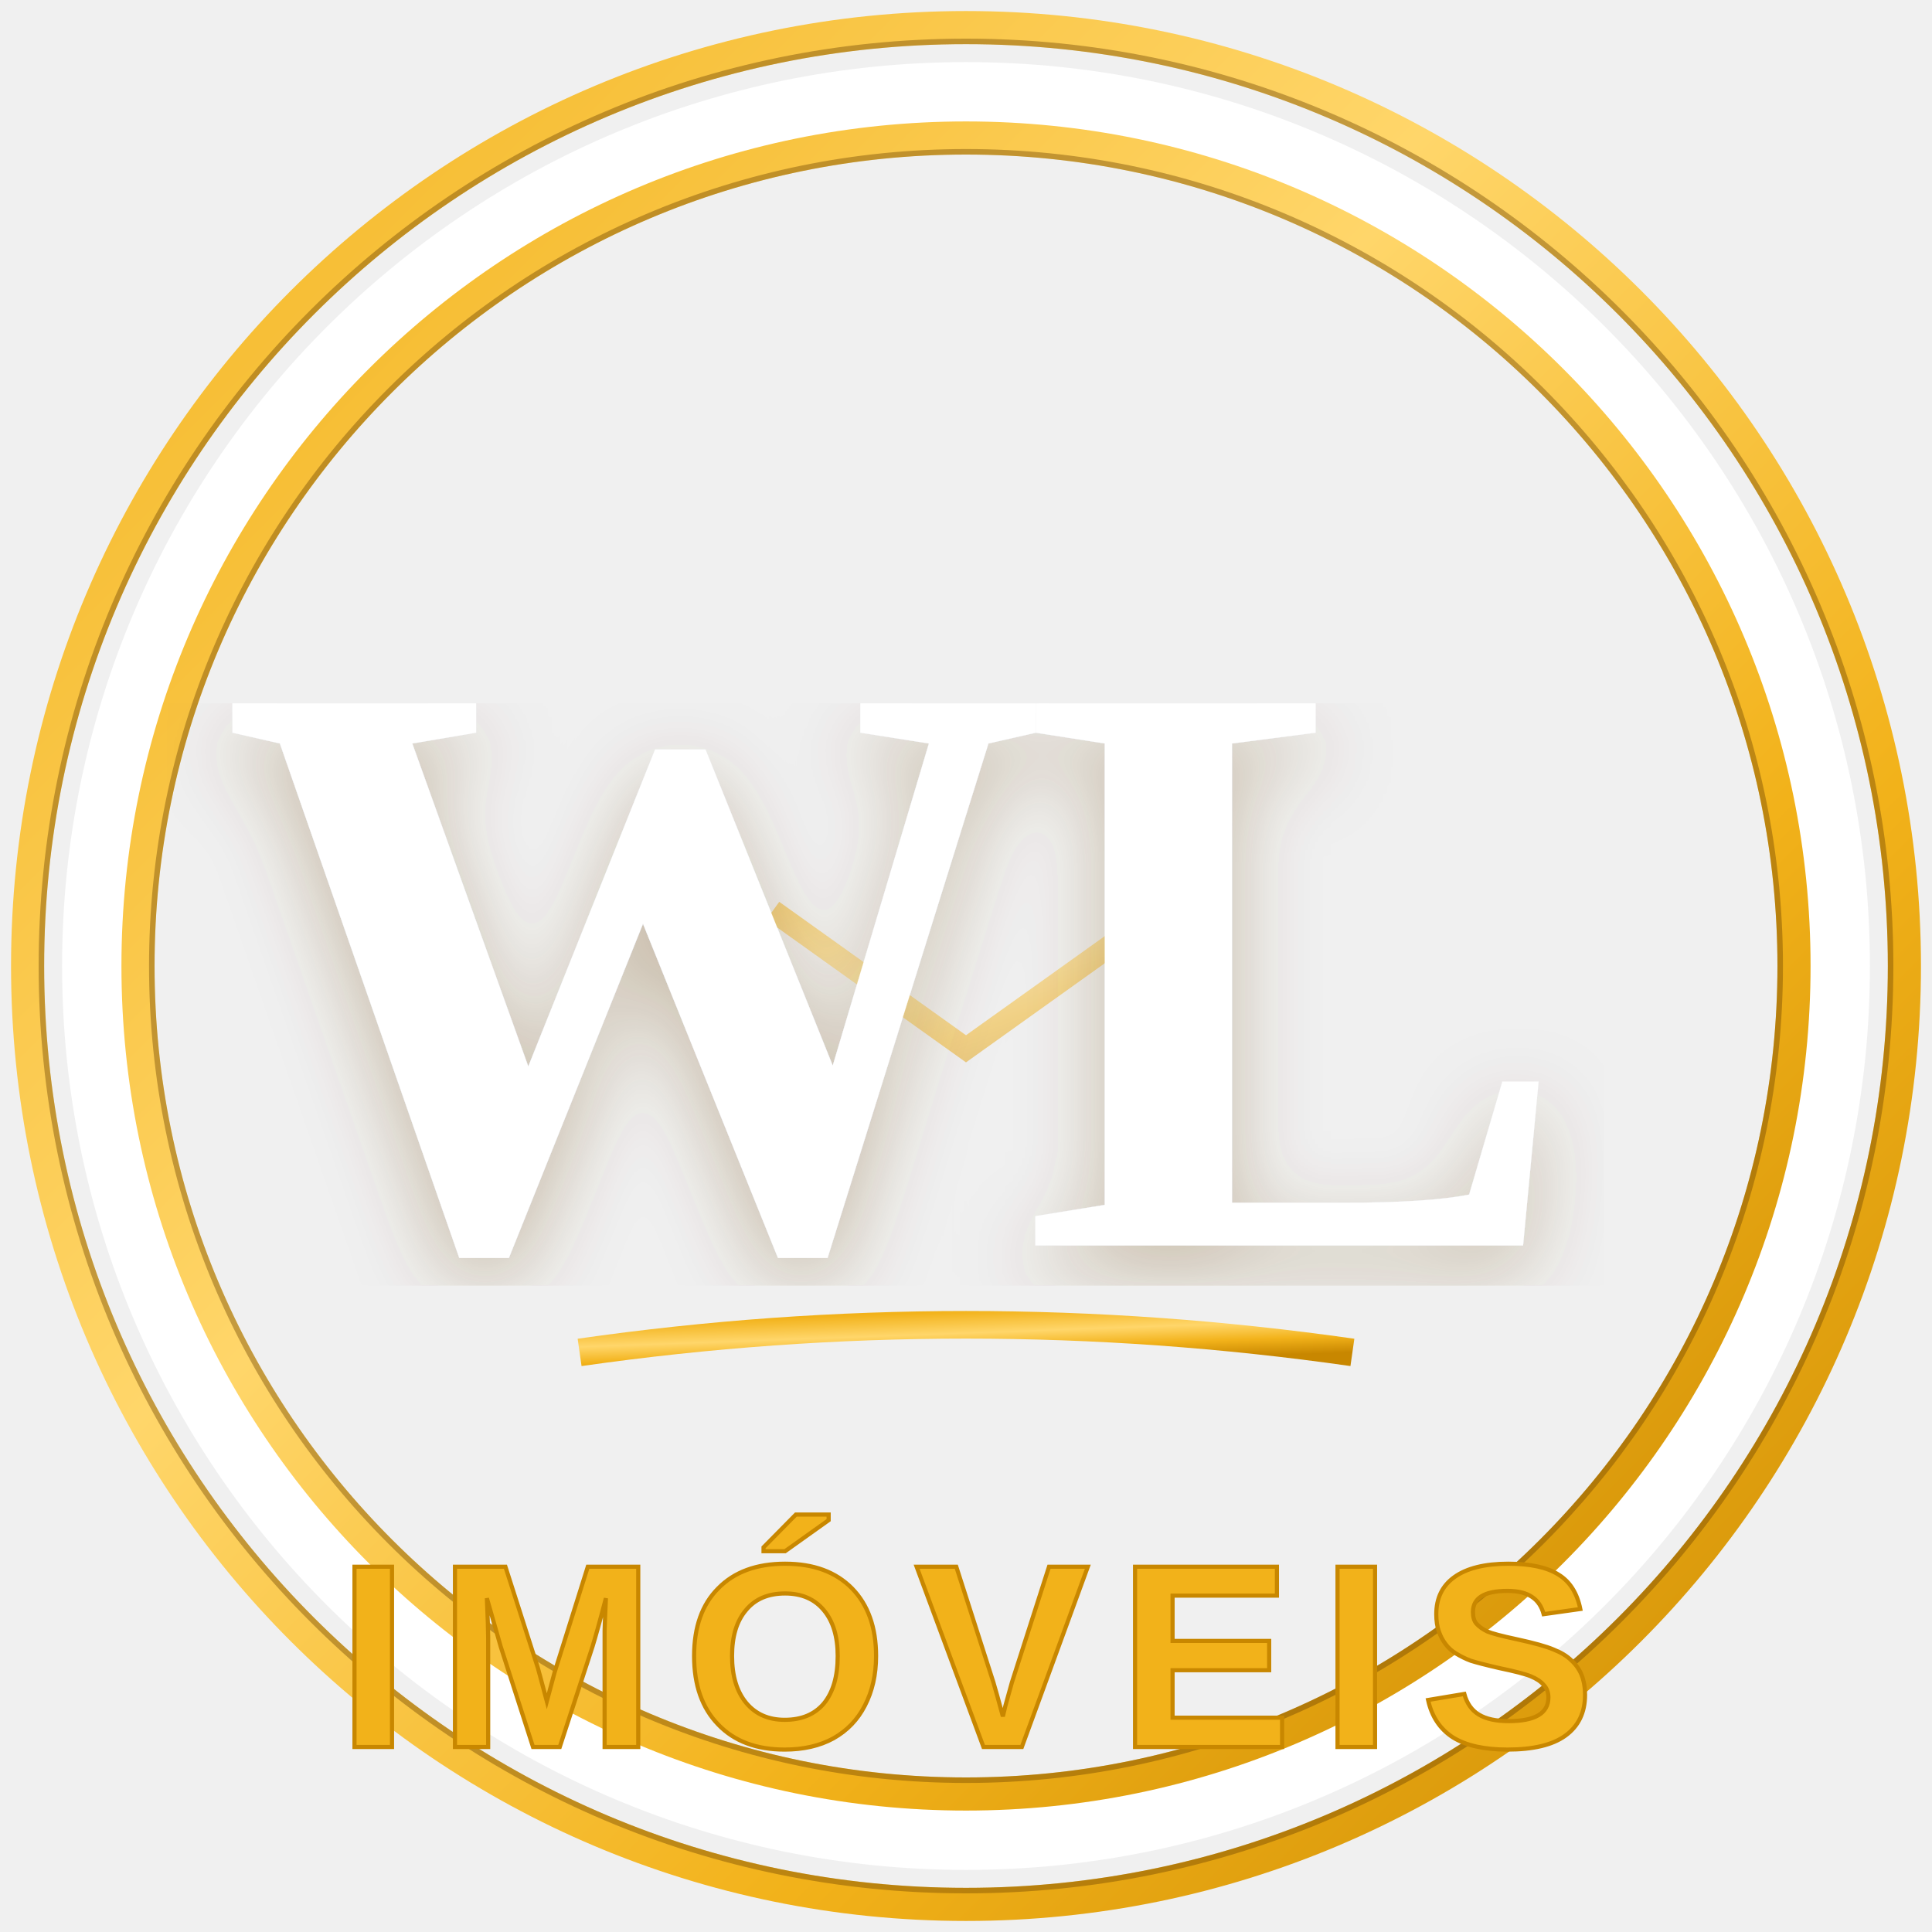
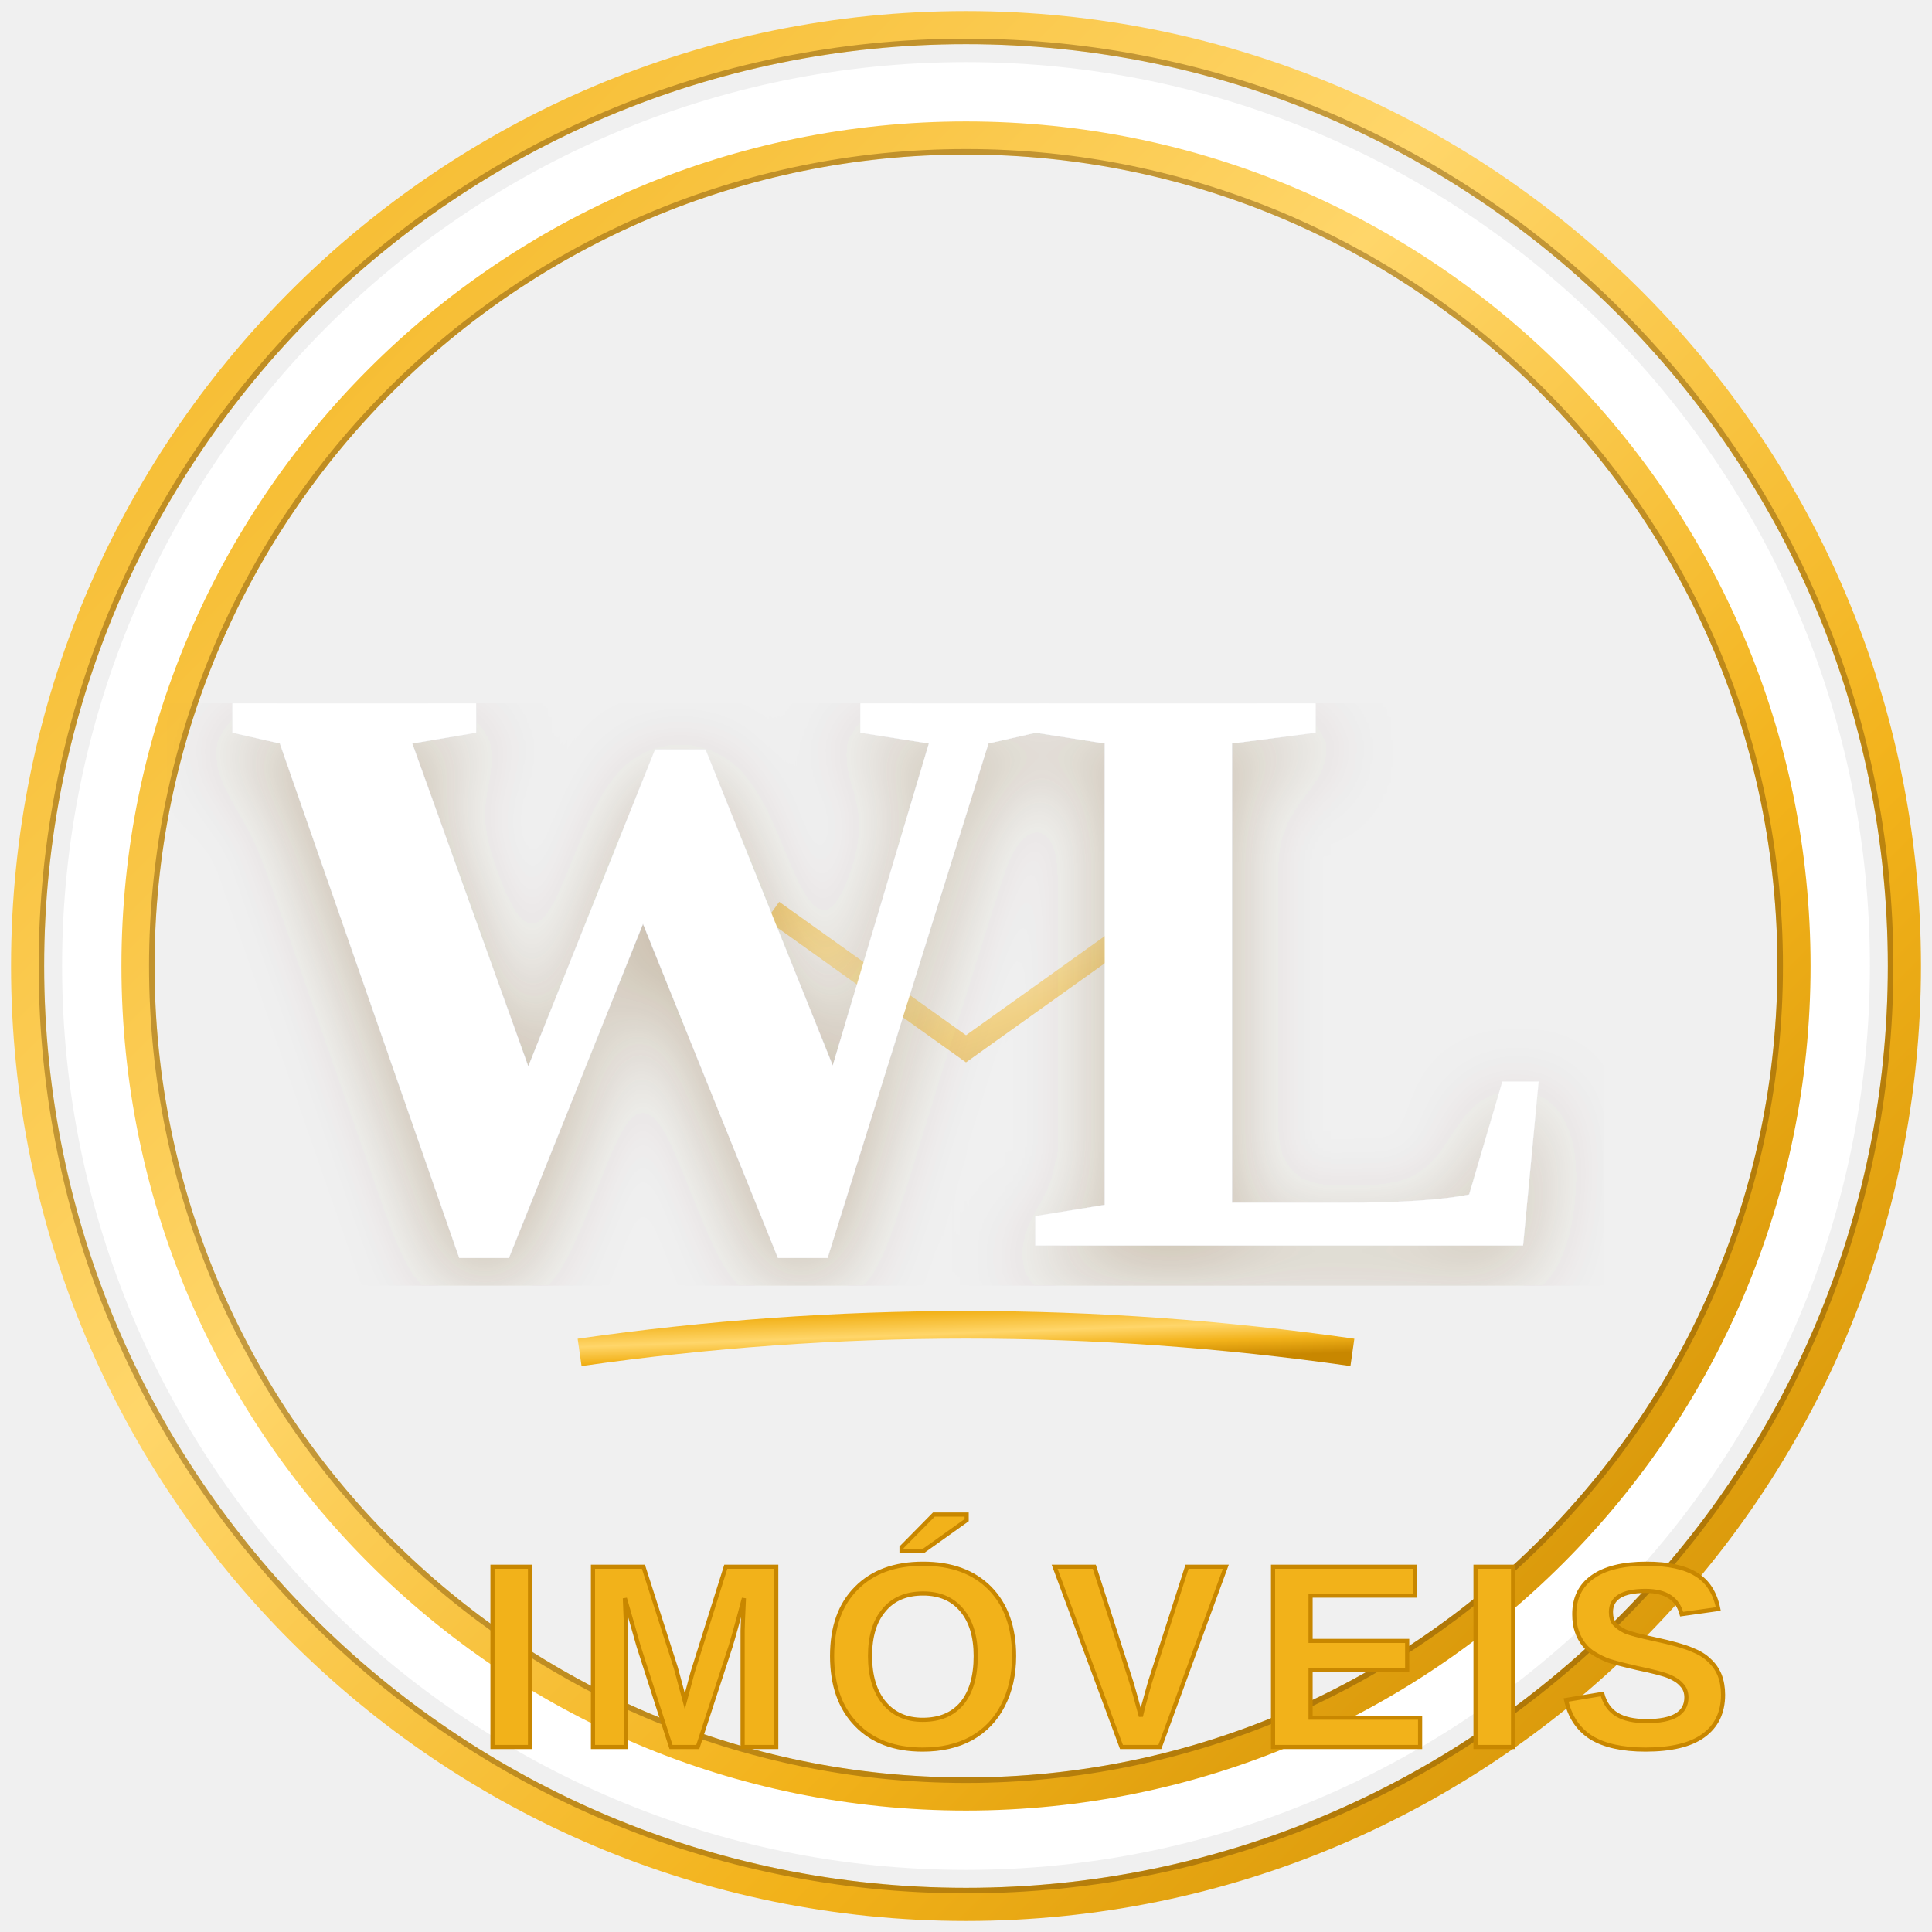
<svg xmlns="http://www.w3.org/2000/svg" width="70" height="70" viewBox="0 0 70 70" preserveAspectRatio="xMidYMid meet">
  <defs>
    <linearGradient id="goldGrad" x1="0%" y1="0%" x2="100%" y2="100%">
      <stop offset="0%" style="stop-color:#F2B21A" />
      <stop offset="40%" style="stop-color:#FFD66A" />
      <stop offset="70%" style="stop-color:#F2B21A" />
      <stop offset="100%" style="stop-color:#C88700" />
    </linearGradient>
    <linearGradient id="goldDark" x1="0%" y1="0%" x2="100%" y2="100%">
      <stop offset="0%" style="stop-color:#C88700" />
      <stop offset="50%" style="stop-color:#F2B21A" />
      <stop offset="100%" style="stop-color:#C88700" />
    </linearGradient>
    <filter id="shadow" x="-5%" y="-5%" width="110%" height="110%">
      <feDropShadow dx="0" dy="1" stdDeviation="1.5" flood-color="#6B4200" flood-opacity="0.3" />
    </filter>
  </defs>
  <circle cx="35" cy="35" r="34" fill="none" stroke="url(#goldGrad)" stroke-width="1.2" />
  <circle cx="35" cy="35" r="33.5" fill="none" stroke="#6B4200" stroke-width="0.2" opacity="0.4" />
  <circle cx="35" cy="35" r="31.5" fill="none" stroke="#FFFFFF" stroke-width="2.5" />
  <circle cx="35" cy="35" r="30" fill="none" stroke="url(#goldGrad)" stroke-width="1.2" />
  <circle cx="35" cy="35" r="29.5" fill="none" stroke="#6B4200" stroke-width="0.2" opacity="0.4" />
  <path d="M 28 33 L 35 38 L 42 33" fill="none" stroke="url(#goldGrad)" stroke-width="0.8" opacity="0.5" />
  <g filter="url(#shadow)">
    <text x="23" y="35" font-family="'Times New Roman', Georgia, serif" font-size="30" font-weight="bold" fill="#FFFFFF" text-anchor="middle" dominant-baseline="central">W</text>
    <text x="47" y="35" font-family="'Times New Roman', Georgia, serif" font-size="30" font-weight="bold" fill="#FFFFFF" text-anchor="middle" dominant-baseline="central">L</text>
  </g>
  <path d="M 21 49 Q 35 47 49 49" fill="none" stroke="url(#goldGrad)" stroke-width="1" />
-   <text x="35" y="60" font-family="Arial, Helvetica, sans-serif" font-size="9.5" font-weight="bold" fill="#F2B21A" text-anchor="middle" letter-spacing="1" dominant-baseline="central" stroke="#C88700" stroke-width="0.15">
+   <text x="40" y="60" font-family="Arial, Helvetica, sans-serif" font-size="9.5" font-weight="bold" fill="#F2B21A" text-anchor="middle" letter-spacing="1" dominant-baseline="central" stroke="#C88700" stroke-width="0.15">
    IMÓVEIS
  </text>
</svg>
